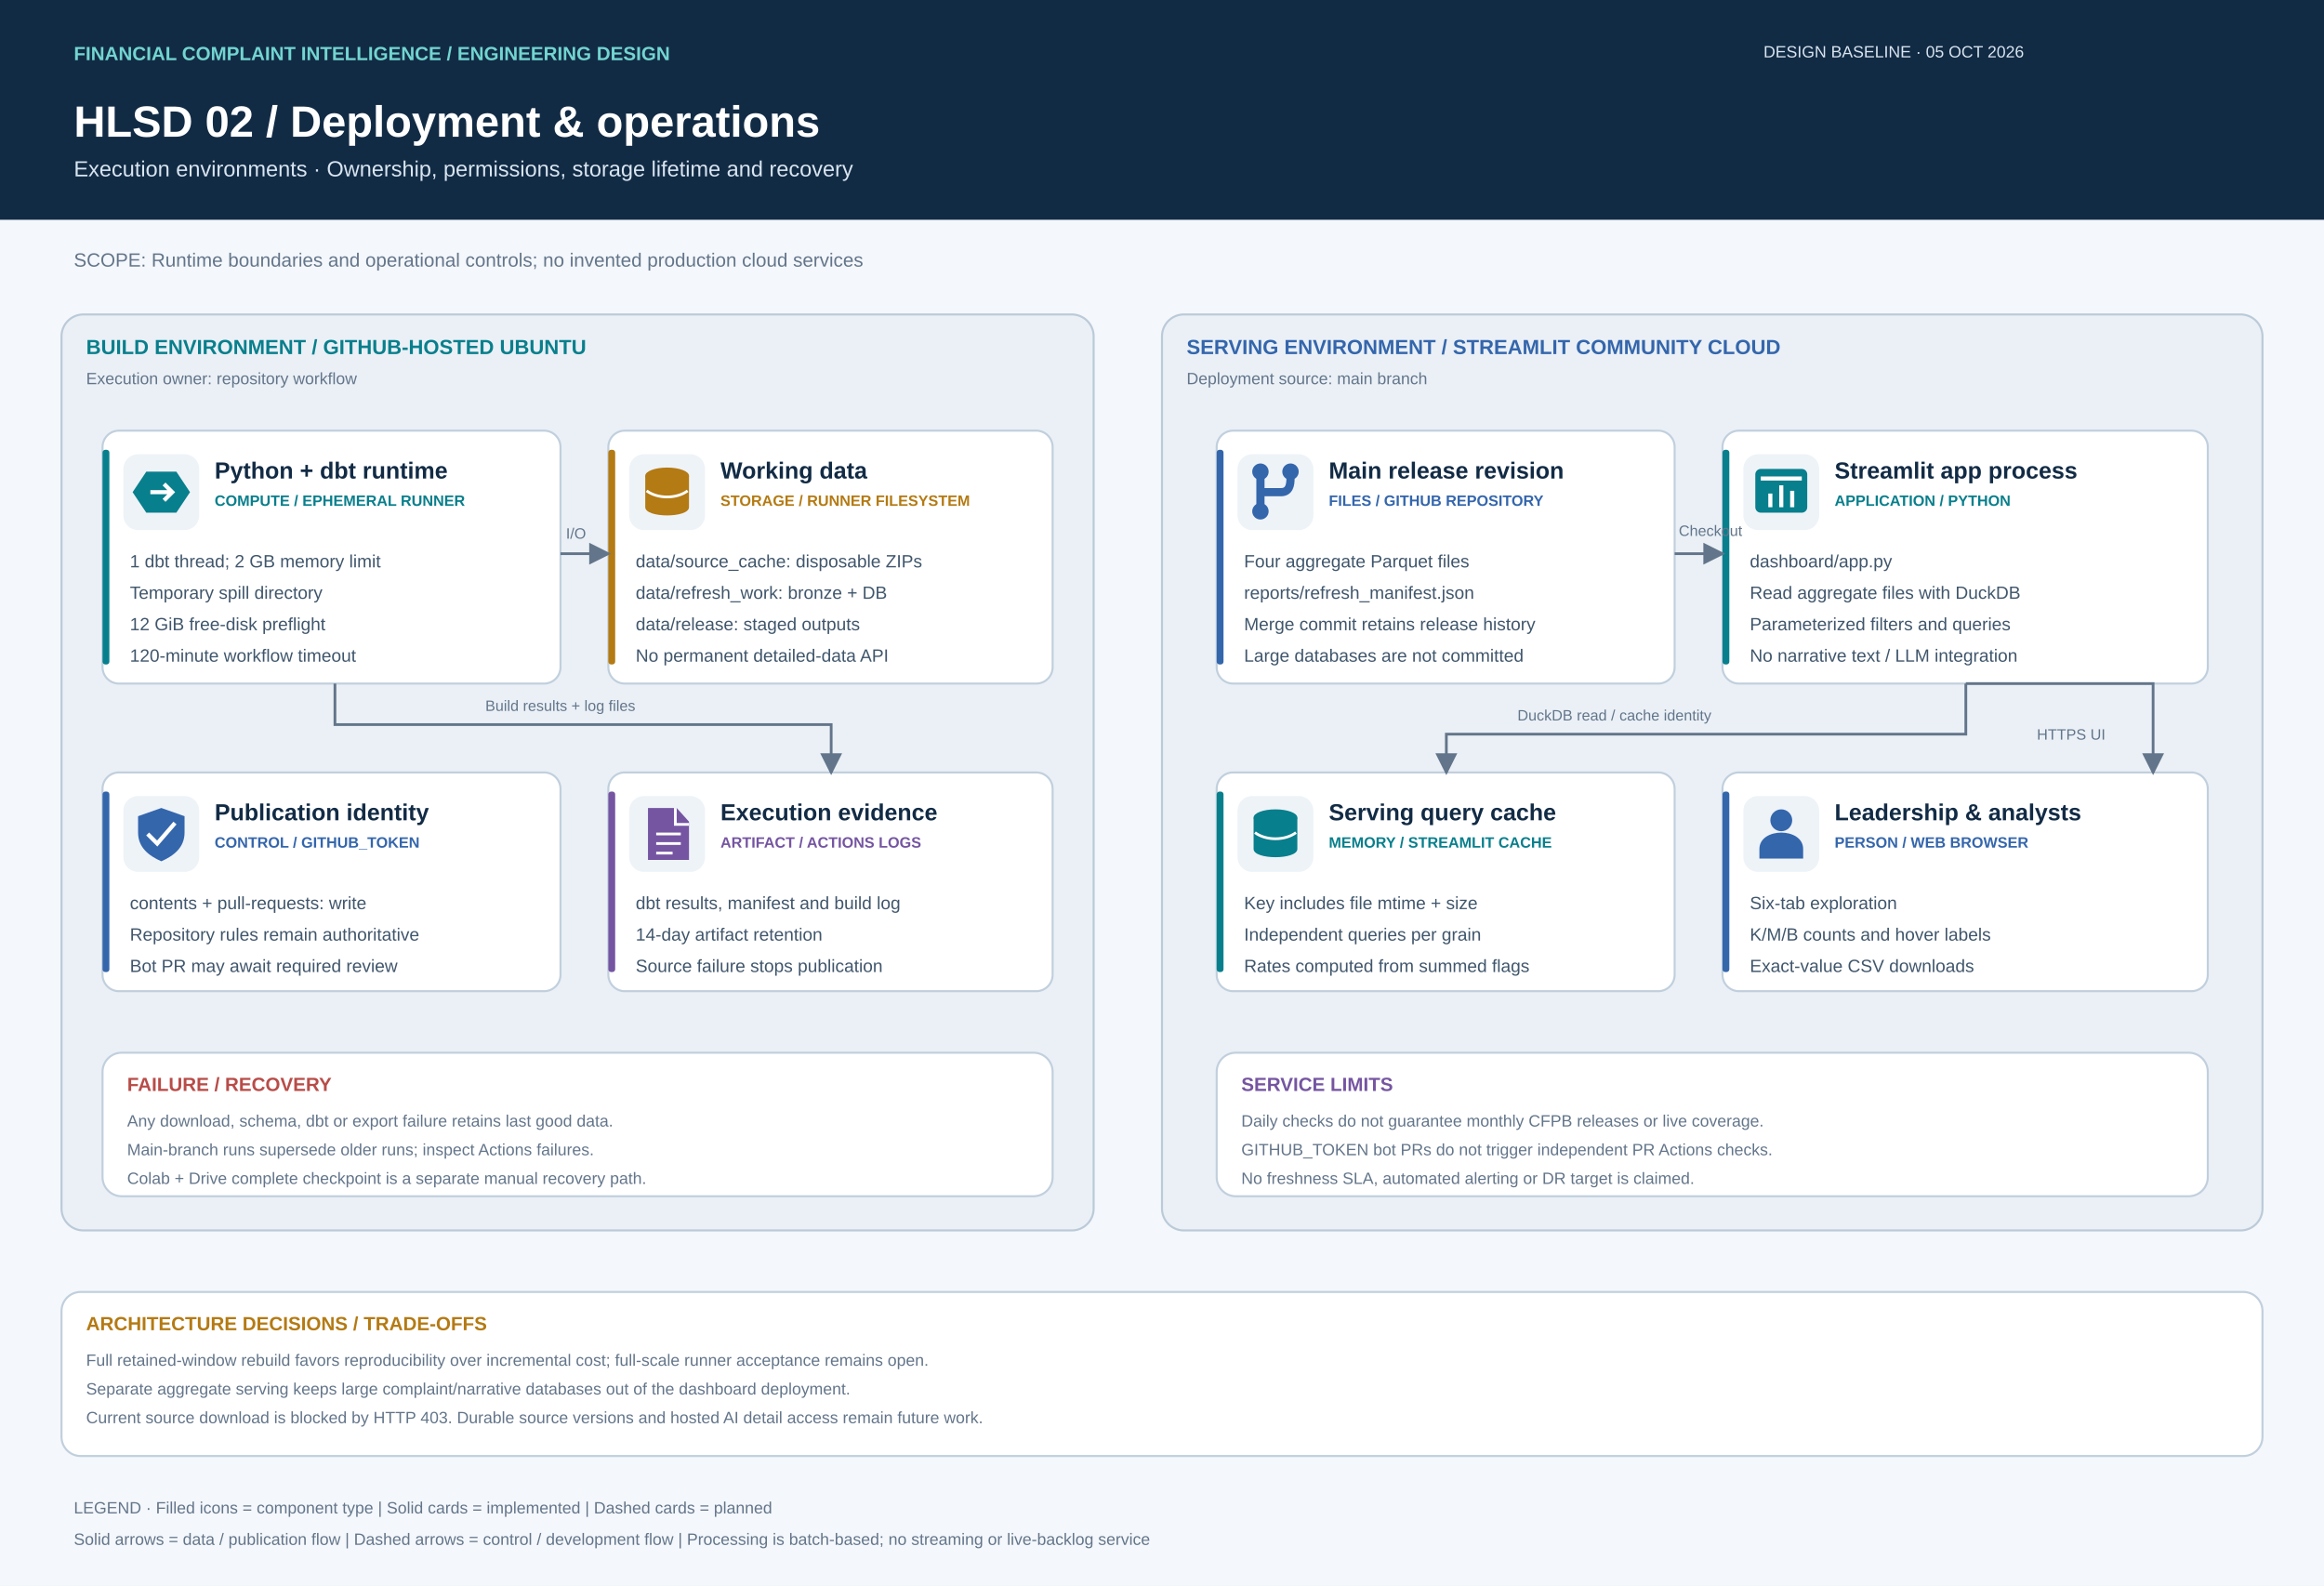
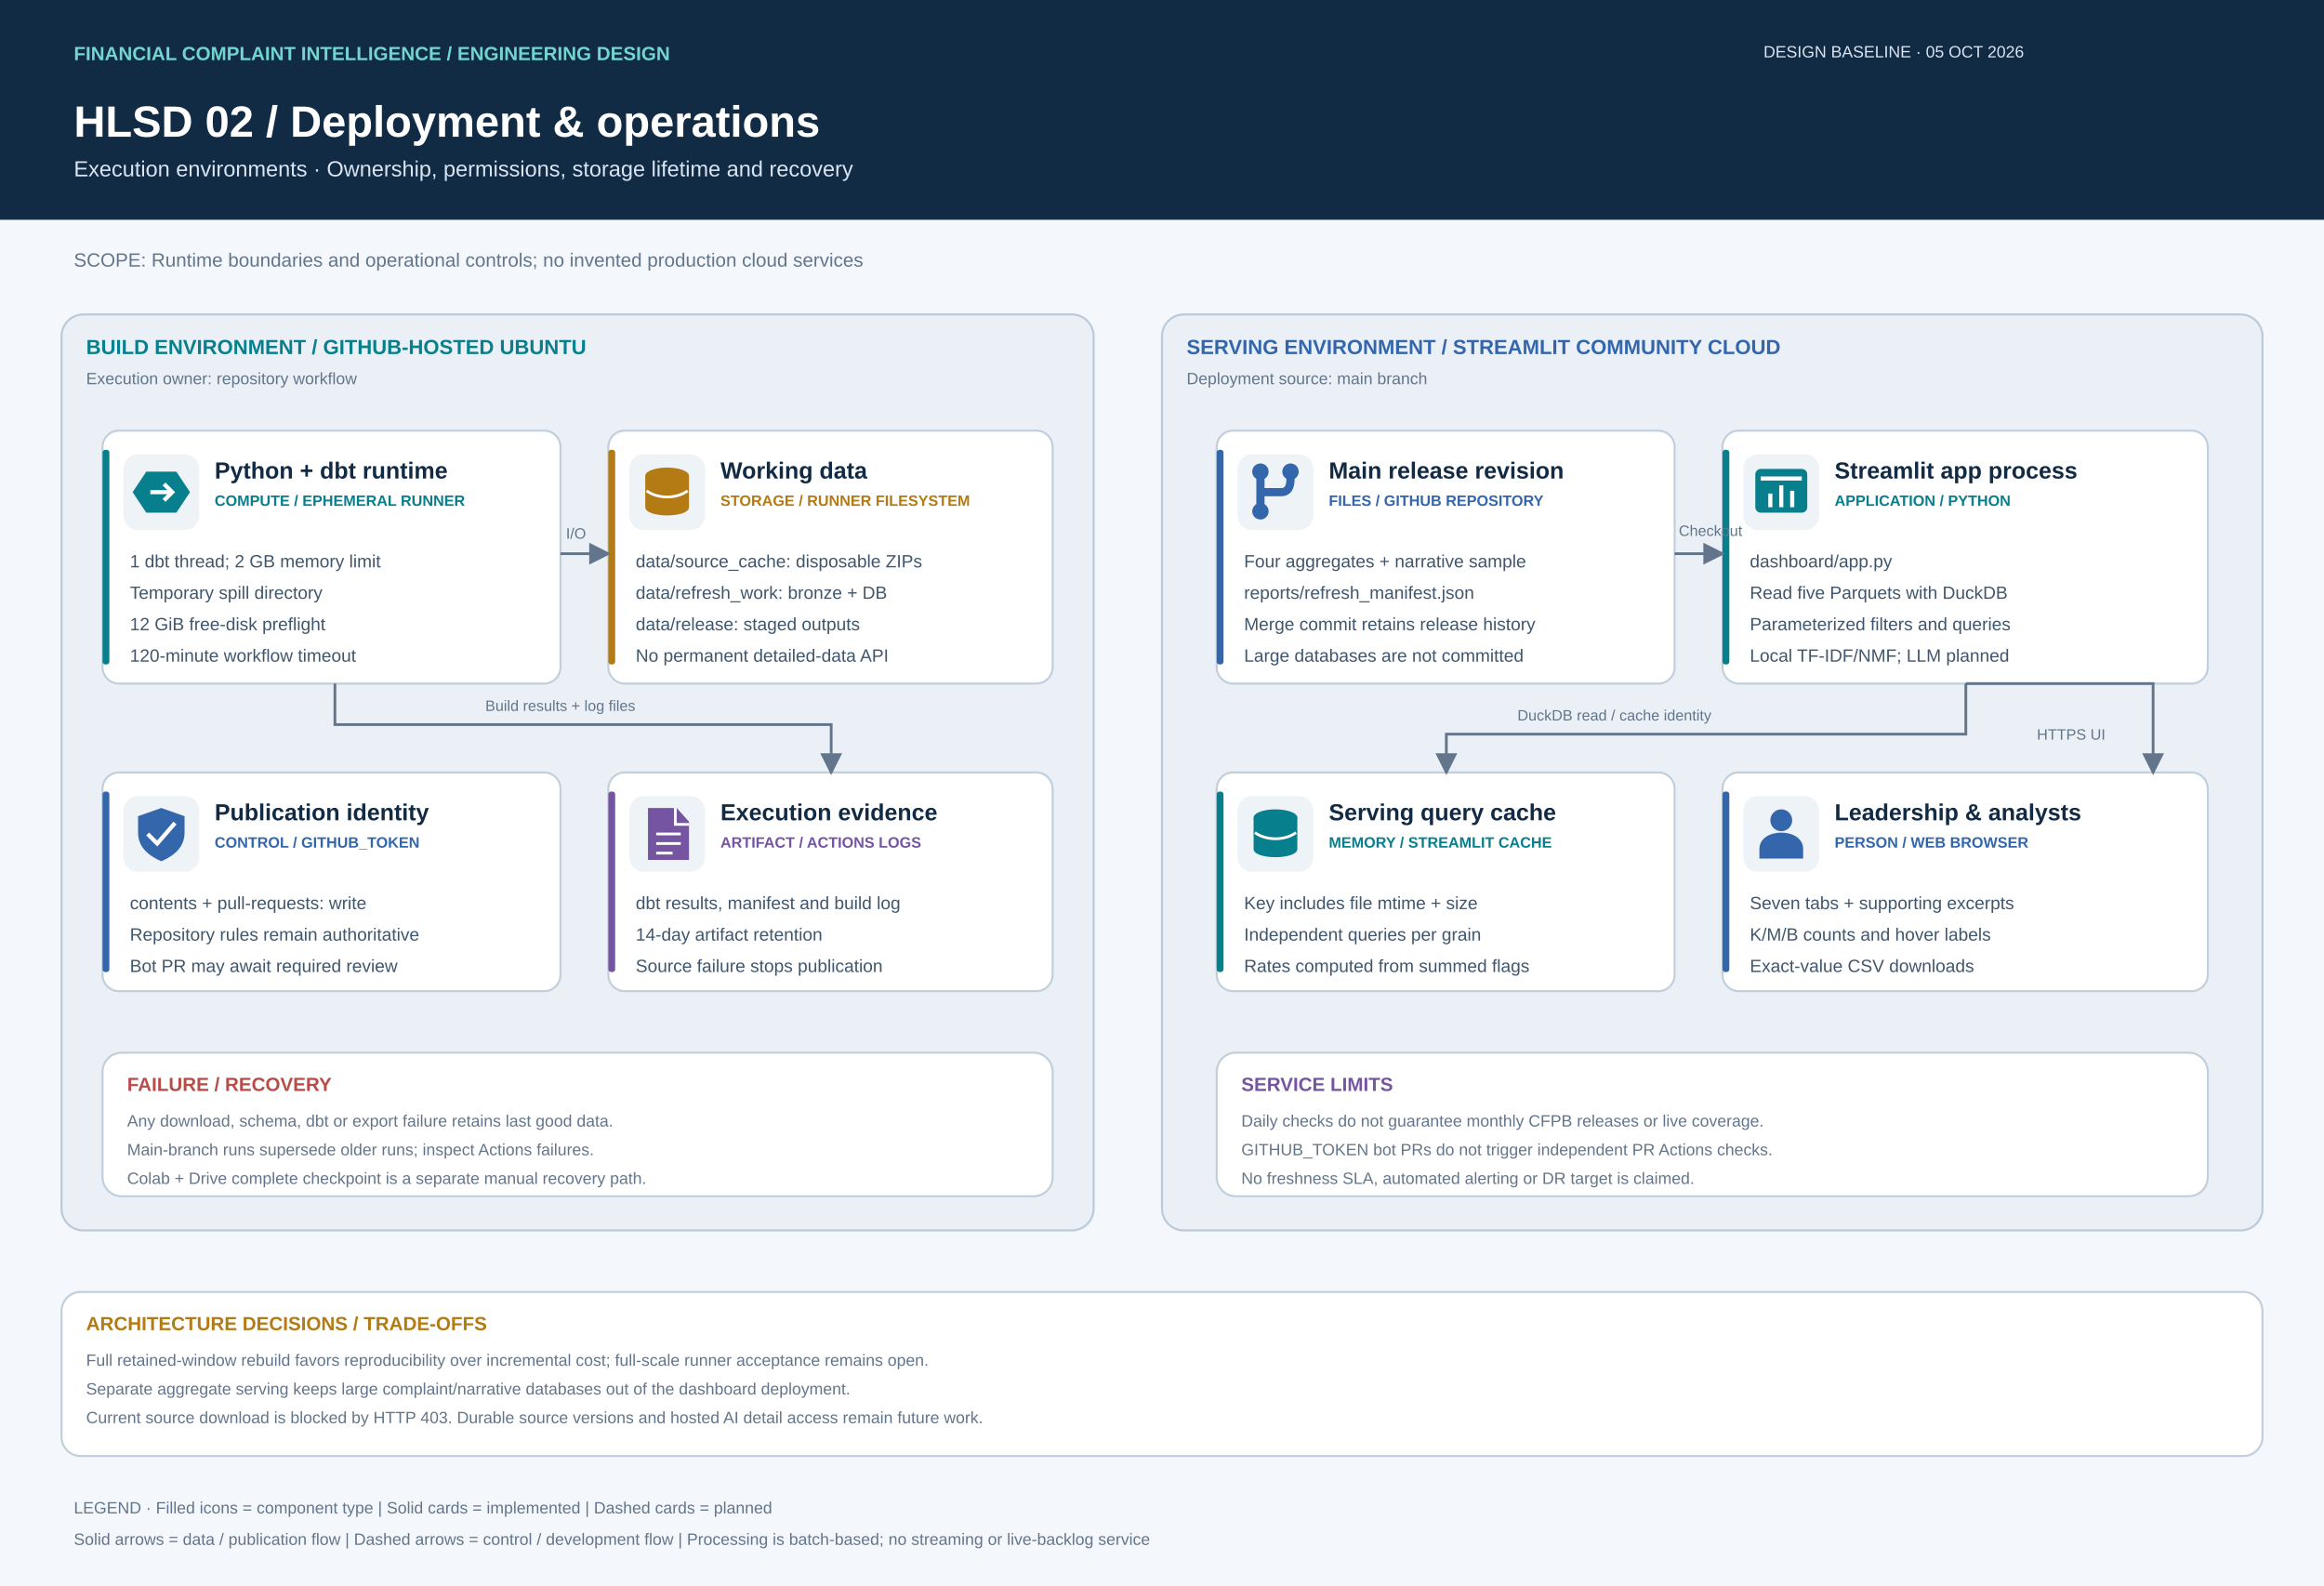
<svg xmlns="http://www.w3.org/2000/svg" width="1700" height="1160" viewBox="0 0 1700 1160" role="img">
  <defs>
    <marker id="arrow" markerWidth="8" markerHeight="8" refX="7" refY="4" orient="auto-start-reverse">
      <path d="M0 0 8 4 0 8z" fill="#63758A" />
    </marker>
  </defs>
  <rect width="1700" height="1160" fill="#F4F7FB" />
  <rect x="0" y="0" width="1700" height="160" rx="0" fill="#122B45" stroke="#122B45" stroke-width="1.5" />
  <text x="54" y="44" font-family="Arial, sans-serif" font-size="14" fill="#72D5D0" font-weight="700">FINANCIAL COMPLAINT INTELLIGENCE  /  ENGINEERING DESIGN</text>
  <text x="54" y="100" font-family="Arial, sans-serif" font-size="32" fill="#FFFFFF" font-weight="700">HLSD 02  /  Deployment &amp; operations</text>
  <text x="54" y="129" font-family="Arial, sans-serif" font-size="16" fill="#D9E5F0" font-weight="400">Execution environments · Ownership, permissions, storage lifetime and recovery</text>
  <text x="1290" y="42" font-family="Arial, sans-serif" font-size="12" fill="#D9E5F0" font-weight="400">DESIGN BASELINE  ·  05 OCT 2026</text>
  <text x="54" y="195" font-family="Arial, sans-serif" font-size="14" fill="#63758A" font-weight="400">SCOPE: Runtime boundaries and operational controls; no invented production cloud services</text>
  <rect x="45" y="230" width="755" height="670" rx="16" fill="#EAF0F6" stroke="#BBCAD8" stroke-width="1.5" />
  <text x="63" y="259" font-family="Arial, sans-serif" font-size="15" fill="#087F8C" font-weight="700">BUILD ENVIRONMENT  /  GITHUB-HOSTED UBUNTU</text>
  <text x="63" y="281" font-family="Arial, sans-serif" font-size="12" fill="#63758A" font-weight="400">Execution owner: repository workflow</text>
  <rect x="850" y="230" width="805" height="670" rx="16" fill="#EAF0F6" stroke="#BBCAD8" stroke-width="1.5" />
  <text x="868" y="259" font-family="Arial, sans-serif" font-size="15" fill="#3466AC" font-weight="700">SERVING ENVIRONMENT  /  STREAMLIT COMMUNITY CLOUD</text>
  <text x="868" y="281" font-family="Arial, sans-serif" font-size="12" fill="#63758A" font-weight="400">Deployment source: main branch</text>
  <rect x="75" y="315" width="335" height="185" rx="12" fill="#FFFFFF" stroke="#C1CFDD" stroke-width="1.5" />
  <rect x="75" y="329" width="5" height="157" rx="2" fill="#087F8C" />
  <rect x="91" y="333" width="54" height="54" rx="10" fill="#EEF3F8" stroke="#EEF3F8" stroke-width="1.5" />
  <g transform="translate(96,338)">
    <svg width="44" height="44" viewBox="0 0 44 44">
      <g fill="#087F8C" color="#087F8C">
        <path d="M11 7h22l10 15-10 15H11L1 22z" />
        <path d="M14 22h15m-5-6 6 6-6 6" fill="none" stroke="white" stroke-width="3" />
      </g>
    </svg>
  </g>
  <text x="157" y="350" font-family="Arial, sans-serif" font-size="17" fill="#122B45" font-weight="700">Python + dbt runtime</text>
  <text x="157" y="370" font-family="Arial, sans-serif" font-size="11" fill="#087F8C" font-weight="700">COMPUTE / EPHEMERAL RUNNER</text>
  <text x="95" y="415" font-family="Arial, sans-serif" font-size="13" fill="#40566C" font-weight="400">1 dbt thread; 2 GB memory limit</text>
  <text x="95" y="438" font-family="Arial, sans-serif" font-size="13" fill="#40566C" font-weight="400">Temporary spill directory</text>
  <text x="95" y="461" font-family="Arial, sans-serif" font-size="13" fill="#40566C" font-weight="400">12 GiB free-disk preflight</text>
  <text x="95" y="484" font-family="Arial, sans-serif" font-size="13" fill="#40566C" font-weight="400">120-minute workflow timeout</text>
  <rect x="445" y="315" width="325" height="185" rx="12" fill="#FFFFFF" stroke="#C1CFDD" stroke-width="1.5" />
  <rect x="445" y="329" width="5" height="157" rx="2" fill="#B47A13" />
  <rect x="461" y="333" width="54" height="54" rx="10" fill="#EEF3F8" stroke="#EEF3F8" stroke-width="1.5" />
  <g transform="translate(466,338)">
    <svg width="44" height="44" viewBox="0 0 44 44">
      <g fill="#B47A13" color="#B47A13">
        <ellipse cx="22" cy="10" rx="16" ry="6" />
        <path d="M6 10v23c0 8 32 8 32 0V10c-8 7-24 7-32 0z" />
        <path d="M7 21c8 6 22 6 30 0" fill="none" stroke="white" stroke-width="2" />
      </g>
    </svg>
  </g>
  <text x="527" y="350" font-family="Arial, sans-serif" font-size="17" fill="#122B45" font-weight="700">Working data</text>
  <text x="527" y="370" font-family="Arial, sans-serif" font-size="11" fill="#B47A13" font-weight="700">STORAGE / RUNNER FILESYSTEM</text>
  <text x="465" y="415" font-family="Arial, sans-serif" font-size="13" fill="#40566C" font-weight="400">data/source_cache: disposable ZIPs</text>
  <text x="465" y="438" font-family="Arial, sans-serif" font-size="13" fill="#40566C" font-weight="400">data/refresh_work: bronze + DB</text>
  <text x="465" y="461" font-family="Arial, sans-serif" font-size="13" fill="#40566C" font-weight="400">data/release: staged outputs</text>
  <text x="465" y="484" font-family="Arial, sans-serif" font-size="13" fill="#40566C" font-weight="400">No permanent detailed-data API</text>
  <rect x="75" y="565" width="335" height="160" rx="12" fill="#FFFFFF" stroke="#C1CFDD" stroke-width="1.5" />
  <rect x="75" y="579" width="5" height="132" rx="2" fill="#3466AC" />
  <rect x="91" y="583" width="54" height="54" rx="10" fill="#EEF3F8" stroke="#EEF3F8" stroke-width="1.5" />
  <g transform="translate(96,588)">
    <svg width="44" height="44" viewBox="0 0 44 44">
      <g fill="#3466AC" color="#3466AC">
        <path d="M22 3 39 9v12c0 11-8 17-17 21C13 38 5 32 5 21V9z" />
        <path d="m12 22 7 7 13-15" fill="none" stroke="white" stroke-width="3" />
      </g>
    </svg>
  </g>
  <text x="157" y="600" font-family="Arial, sans-serif" font-size="17" fill="#122B45" font-weight="700">Publication identity</text>
  <text x="157" y="620" font-family="Arial, sans-serif" font-size="11" fill="#3466AC" font-weight="700">CONTROL / GITHUB_TOKEN</text>
  <text x="95" y="665" font-family="Arial, sans-serif" font-size="13" fill="#40566C" font-weight="400">contents + pull-requests: write</text>
  <text x="95" y="688" font-family="Arial, sans-serif" font-size="13" fill="#40566C" font-weight="400">Repository rules remain authoritative</text>
  <text x="95" y="711" font-family="Arial, sans-serif" font-size="13" fill="#40566C" font-weight="400">Bot PR may await required review</text>
  <rect x="445" y="565" width="325" height="160" rx="12" fill="#FFFFFF" stroke="#C1CFDD" stroke-width="1.5" />
  <rect x="445" y="579" width="5" height="132" rx="2" fill="#7555A1" />
  <rect x="461" y="583" width="54" height="54" rx="10" fill="#EEF3F8" stroke="#EEF3F8" stroke-width="1.5" />
  <g transform="translate(466,588)">
    <svg width="44" height="44" viewBox="0 0 44 44">
      <g fill="#7555A1" color="#7555A1">
        <path d="M8 3h21l9 10v28H8z" />
        <path d="M28 3v12h10M14 22h18m-18 7h18m-18 7h12" fill="none" stroke="white" stroke-width="2" />
      </g>
    </svg>
  </g>
  <text x="527" y="600" font-family="Arial, sans-serif" font-size="17" fill="#122B45" font-weight="700">Execution evidence</text>
  <text x="527" y="620" font-family="Arial, sans-serif" font-size="11" fill="#7555A1" font-weight="700">ARTIFACT / ACTIONS LOGS</text>
  <text x="465" y="665" font-family="Arial, sans-serif" font-size="13" fill="#40566C" font-weight="400">dbt results, manifest and build log</text>
  <text x="465" y="688" font-family="Arial, sans-serif" font-size="13" fill="#40566C" font-weight="400">14-day artifact retention</text>
  <text x="465" y="711" font-family="Arial, sans-serif" font-size="13" fill="#40566C" font-weight="400">Source failure stops publication</text>
  <rect x="890" y="315" width="335" height="185" rx="12" fill="#FFFFFF" stroke="#C1CFDD" stroke-width="1.5" />
  <rect x="890" y="329" width="5" height="157" rx="2" fill="#3466AC" />
  <rect x="906" y="333" width="54" height="54" rx="10" fill="#EEF3F8" stroke="#EEF3F8" stroke-width="1.5" />
  <g transform="translate(911,338)">
    <svg width="44" height="44" viewBox="0 0 44 44">
      <g fill="#3466AC" color="#3466AC">
        <path d="M11 10v24m0-12h15c6 0 7-5 7-10" fill="none" stroke="currentColor" stroke-width="6" />
        <circle cx="11" cy="7" r="6" />
        <circle cx="11" cy="36" r="6" />
        <circle cx="33" cy="7" r="6" />
      </g>
    </svg>
  </g>
  <text x="972" y="350" font-family="Arial, sans-serif" font-size="17" fill="#122B45" font-weight="700">Main release revision</text>
  <text x="972" y="370" font-family="Arial, sans-serif" font-size="11" fill="#3466AC" font-weight="700">FILES / GITHUB REPOSITORY</text>
-   <text x="910" y="415" font-family="Arial, sans-serif" font-size="13" fill="#40566C" font-weight="400">Four aggregate Parquet files</text>
+   <text x="910" y="415" font-family="Arial, sans-serif" font-size="13" fill="#40566C" font-weight="400">Four aggregates + narrative sample</text>
  <text x="910" y="438" font-family="Arial, sans-serif" font-size="13" fill="#40566C" font-weight="400">reports/refresh_manifest.json</text>
  <text x="910" y="461" font-family="Arial, sans-serif" font-size="13" fill="#40566C" font-weight="400">Merge commit retains release history</text>
  <text x="910" y="484" font-family="Arial, sans-serif" font-size="13" fill="#40566C" font-weight="400">Large databases are not committed</text>
  <rect x="1260" y="315" width="355" height="185" rx="12" fill="#FFFFFF" stroke="#C1CFDD" stroke-width="1.5" />
  <rect x="1260" y="329" width="5" height="157" rx="2" fill="#087F8C" />
  <rect x="1276" y="333" width="54" height="54" rx="10" fill="#EEF3F8" stroke="#EEF3F8" stroke-width="1.5" />
  <g transform="translate(1281,338)">
    <svg width="44" height="44" viewBox="0 0 44 44">
      <g fill="#087F8C" color="#087F8C">
        <rect x="3" y="5" width="38" height="32" rx="4" />
        <path d="M7 12h30M14 33V23m8 10V17m8 16V21" fill="none" stroke="white" stroke-width="3" />
      </g>
    </svg>
  </g>
  <text x="1342" y="350" font-family="Arial, sans-serif" font-size="17" fill="#122B45" font-weight="700">Streamlit app process</text>
  <text x="1342" y="370" font-family="Arial, sans-serif" font-size="11" fill="#087F8C" font-weight="700">APPLICATION / PYTHON</text>
  <text x="1280" y="415" font-family="Arial, sans-serif" font-size="13" fill="#40566C" font-weight="400">dashboard/app.py</text>
-   <text x="1280" y="438" font-family="Arial, sans-serif" font-size="13" fill="#40566C" font-weight="400">Read aggregate files with DuckDB</text>
+   <text x="1280" y="438" font-family="Arial, sans-serif" font-size="13" fill="#40566C" font-weight="400">Read five Parquets with DuckDB</text>
  <text x="1280" y="461" font-family="Arial, sans-serif" font-size="13" fill="#40566C" font-weight="400">Parameterized filters and queries</text>
-   <text x="1280" y="484" font-family="Arial, sans-serif" font-size="13" fill="#40566C" font-weight="400">No narrative text / LLM integration</text>
+   <text x="1280" y="484" font-family="Arial, sans-serif" font-size="13" fill="#40566C" font-weight="400">Local TF-IDF/NMF; LLM planned</text>
  <rect x="890" y="565" width="335" height="160" rx="12" fill="#FFFFFF" stroke="#C1CFDD" stroke-width="1.5" />
  <rect x="890" y="579" width="5" height="132" rx="2" fill="#087F8C" />
  <rect x="906" y="583" width="54" height="54" rx="10" fill="#EEF3F8" stroke="#EEF3F8" stroke-width="1.5" />
  <g transform="translate(911,588)">
    <svg width="44" height="44" viewBox="0 0 44 44">
      <g fill="#087F8C" color="#087F8C">
        <ellipse cx="22" cy="10" rx="16" ry="6" />
        <path d="M6 10v23c0 8 32 8 32 0V10c-8 7-24 7-32 0z" />
        <path d="M7 21c8 6 22 6 30 0" fill="none" stroke="white" stroke-width="2" />
      </g>
    </svg>
  </g>
  <text x="972" y="600" font-family="Arial, sans-serif" font-size="17" fill="#122B45" font-weight="700">Serving query cache</text>
  <text x="972" y="620" font-family="Arial, sans-serif" font-size="11" fill="#087F8C" font-weight="700">MEMORY / STREAMLIT CACHE</text>
  <text x="910" y="665" font-family="Arial, sans-serif" font-size="13" fill="#40566C" font-weight="400">Key includes file mtime + size</text>
  <text x="910" y="688" font-family="Arial, sans-serif" font-size="13" fill="#40566C" font-weight="400">Independent queries per grain</text>
  <text x="910" y="711" font-family="Arial, sans-serif" font-size="13" fill="#40566C" font-weight="400">Rates computed from summed flags</text>
  <rect x="1260" y="565" width="355" height="160" rx="12" fill="#FFFFFF" stroke="#C1CFDD" stroke-width="1.5" />
  <rect x="1260" y="579" width="5" height="132" rx="2" fill="#3466AC" />
  <rect x="1276" y="583" width="54" height="54" rx="10" fill="#EEF3F8" stroke="#EEF3F8" stroke-width="1.5" />
  <g transform="translate(1281,588)">
    <svg width="44" height="44" viewBox="0 0 44 44">
      <g fill="#3466AC" color="#3466AC">
        <circle cx="22" cy="12" r="8" />
        <path d="M6 40v-7c0-16 32-16 32 0v7z" />
      </g>
    </svg>
  </g>
  <text x="1342" y="600" font-family="Arial, sans-serif" font-size="17" fill="#122B45" font-weight="700">Leadership &amp; analysts</text>
  <text x="1342" y="620" font-family="Arial, sans-serif" font-size="11" fill="#3466AC" font-weight="700">PERSON / WEB BROWSER</text>
-   <text x="1280" y="665" font-family="Arial, sans-serif" font-size="13" fill="#40566C" font-weight="400">Six-tab exploration</text>
+   <text x="1280" y="665" font-family="Arial, sans-serif" font-size="13" fill="#40566C" font-weight="400">Seven tabs + supporting excerpts</text>
  <text x="1280" y="688" font-family="Arial, sans-serif" font-size="13" fill="#40566C" font-weight="400">K/M/B counts and hover labels</text>
  <text x="1280" y="711" font-family="Arial, sans-serif" font-size="13" fill="#40566C" font-weight="400">Exact-value CSV downloads</text>
  <path d="M410 405 L445 405" fill="none" stroke="#63758A" stroke-width="2" marker-end="url(#arrow)" />
  <text x="414" y="394" font-family="Arial, sans-serif" font-size="11" fill="#63758A" font-weight="400">I/O</text>
  <path d="M245 500 L245 530 L608 530 L608 565" fill="none" stroke="#63758A" stroke-width="2" marker-end="url(#arrow)" />
  <text x="355" y="520" font-family="Arial, sans-serif" font-size="11" fill="#63758A" font-weight="400">Build results + log files</text>
  <path d="M1225 405 L1260 405" fill="none" stroke="#63758A" stroke-width="2" marker-end="url(#arrow)" />
  <text x="1228" y="392" font-family="Arial, sans-serif" font-size="11" fill="#63758A" font-weight="400">Checkout</text>
  <path d="M1438 500 L1438 537 L1058 537 L1058 565" fill="none" stroke="#63758A" stroke-width="2" marker-end="url(#arrow)" />
  <text x="1110" y="527" font-family="Arial, sans-serif" font-size="11" fill="#63758A" font-weight="400">DuckDB read / cache identity</text>
  <path d="M1438 500 L1575 500 L1575 565" fill="none" stroke="#63758A" stroke-width="2" marker-end="url(#arrow)" />
  <text x="1490" y="541" font-family="Arial, sans-serif" font-size="11" fill="#63758A" font-weight="400">HTTPS UI</text>
  <rect x="75" y="770" width="695" height="105" rx="14" fill="#FFFFFF" stroke="#C1CFDD" stroke-width="1.5" />
  <text x="93" y="798" font-family="Arial, sans-serif" font-size="14" fill="#B84C48" font-weight="700">FAILURE / RECOVERY</text>
  <text x="93" y="824" font-family="Arial, sans-serif" font-size="12" fill="#63758A" font-weight="400">Any download, schema, dbt or export failure retains last good data.</text>
  <text x="93" y="845" font-family="Arial, sans-serif" font-size="12" fill="#63758A" font-weight="400">Main-branch runs supersede older runs; inspect Actions failures.</text>
  <text x="93" y="866" font-family="Arial, sans-serif" font-size="12" fill="#63758A" font-weight="400">Colab + Drive complete checkpoint is a separate manual recovery path.</text>
  <rect x="890" y="770" width="725" height="105" rx="14" fill="#FFFFFF" stroke="#C1CFDD" stroke-width="1.5" />
  <text x="908" y="798" font-family="Arial, sans-serif" font-size="14" fill="#7555A1" font-weight="700">SERVICE LIMITS</text>
  <text x="908" y="824" font-family="Arial, sans-serif" font-size="12" fill="#63758A" font-weight="400">Daily checks do not guarantee monthly CFPB releases or live coverage.</text>
  <text x="908" y="845" font-family="Arial, sans-serif" font-size="12" fill="#63758A" font-weight="400">GITHUB_TOKEN bot PRs do not trigger independent PR Actions checks.</text>
  <text x="908" y="866" font-family="Arial, sans-serif" font-size="12" fill="#63758A" font-weight="400">No freshness SLA, automated alerting or DR target is claimed.</text>
  <rect x="45" y="945" width="1610" height="120" rx="14" fill="#FFFFFF" stroke="#C1CFDD" stroke-width="1.5" />
  <text x="63" y="973" font-family="Arial, sans-serif" font-size="14" fill="#B47A13" font-weight="700">ARCHITECTURE DECISIONS / TRADE-OFFS</text>
  <text x="63" y="999" font-family="Arial, sans-serif" font-size="12" fill="#63758A" font-weight="400">Full retained-window rebuild favors reproducibility over incremental cost; full-scale runner acceptance remains open.</text>
  <text x="63" y="1020" font-family="Arial, sans-serif" font-size="12" fill="#63758A" font-weight="400">Separate aggregate serving keeps large complaint/narrative databases out of the dashboard deployment.</text>
  <text x="63" y="1041" font-family="Arial, sans-serif" font-size="12" fill="#63758A" font-weight="400">Current source download is blocked by HTTP 403. Durable source versions and hosted AI detail access remain future work.</text>
  <text x="54" y="1107" font-family="Arial, sans-serif" font-size="12" fill="#63758A" font-weight="400">LEGEND  ·  Filled icons = component type  |  Solid cards = implemented  |  Dashed cards = planned</text>
  <text x="54" y="1130" font-family="Arial, sans-serif" font-size="12" fill="#63758A" font-weight="400">Solid arrows = data / publication flow  |  Dashed arrows = control / development flow  |  Processing is batch-based; no streaming or live-backlog service</text>
</svg>
